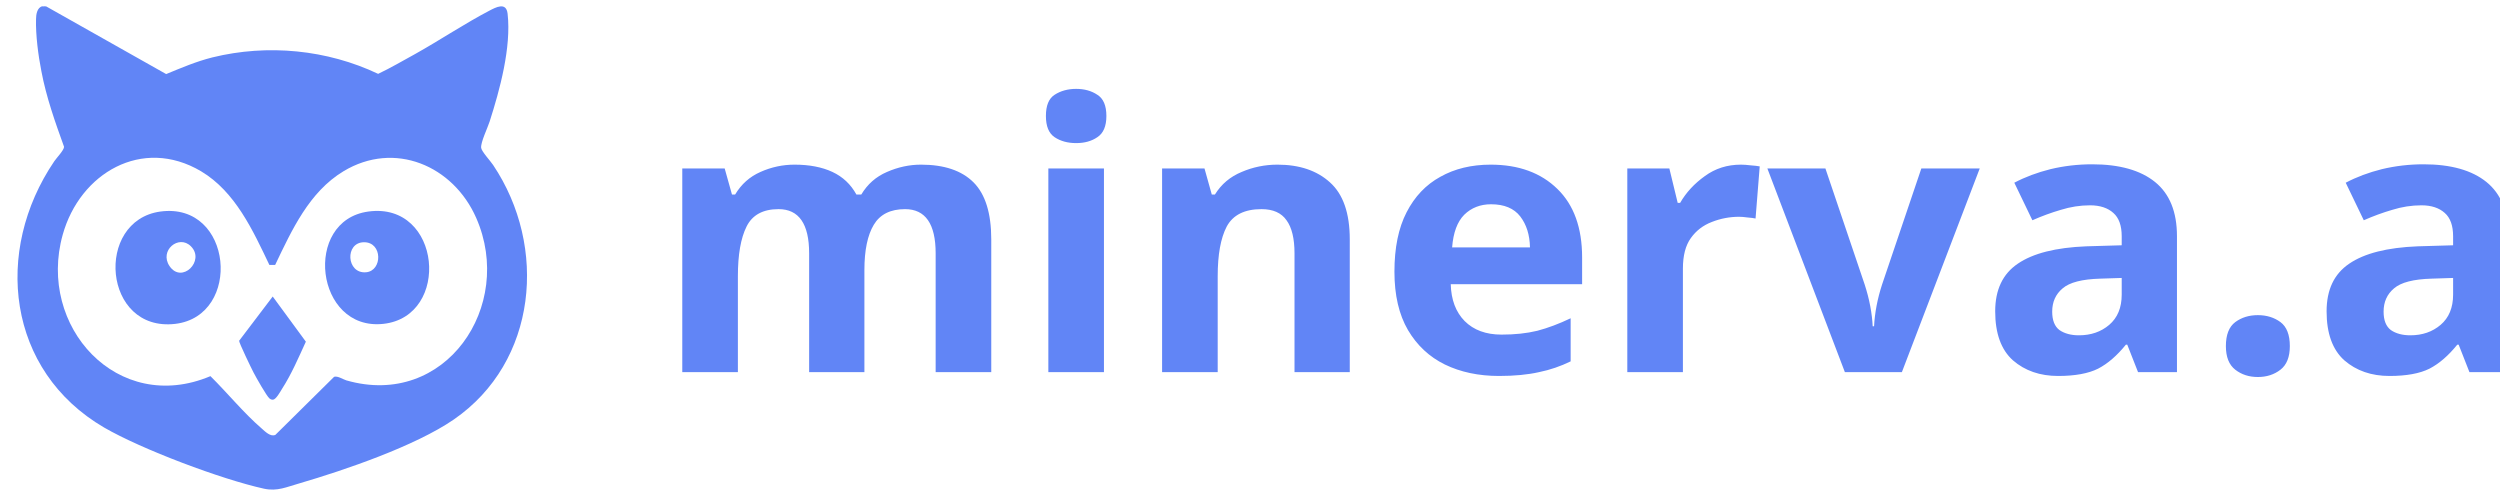
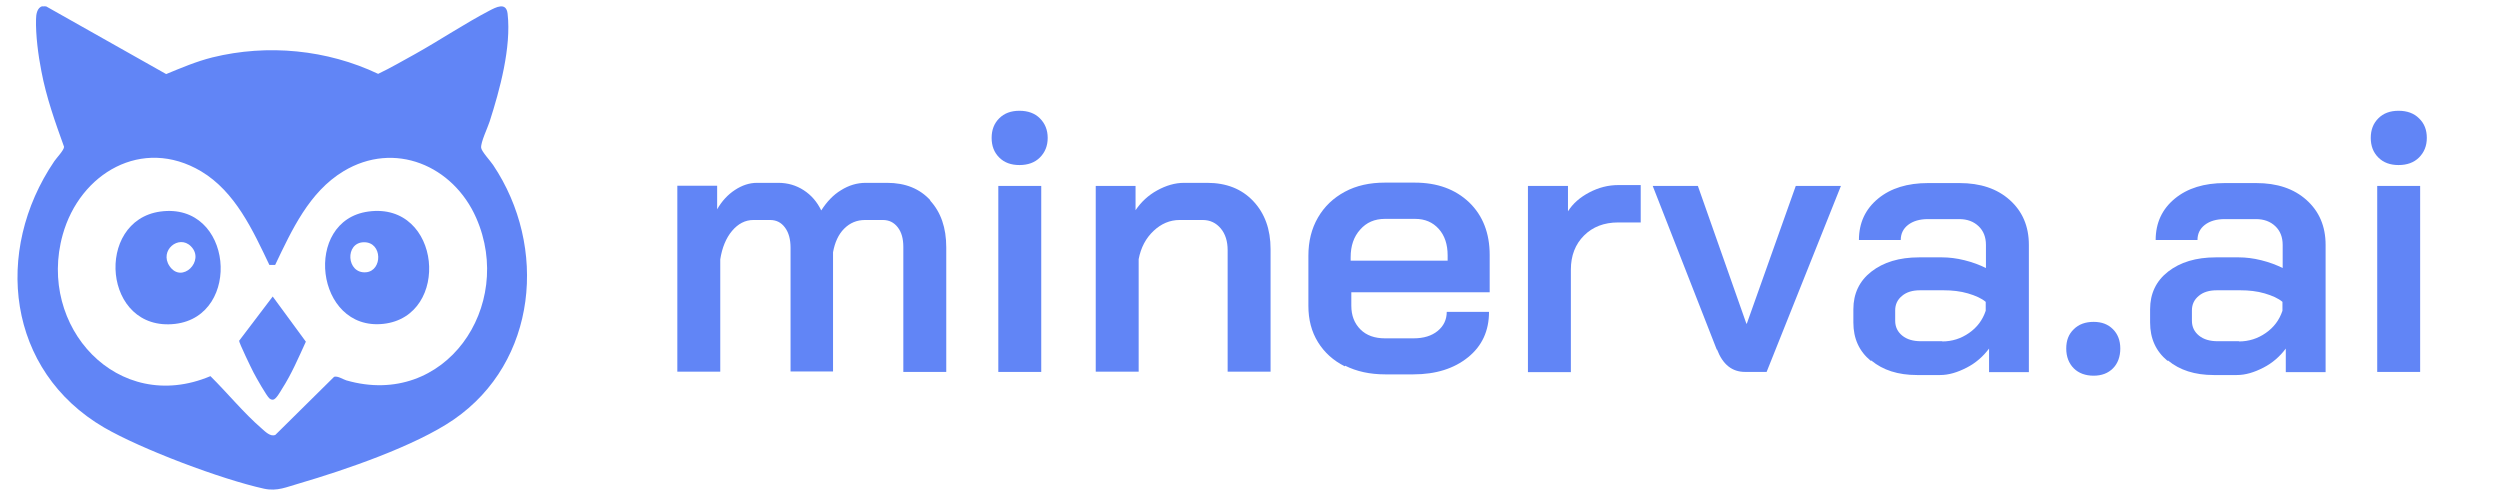
<svg xmlns="http://www.w3.org/2000/svg" id="Layer_1" version="1.1" viewBox="0 0 112.39 22.3">
  <defs>
    <style>
      .st0 {
-         font-family: BaiJamjuree-SemiBold, 'Bai Jamjuree';
-         font-size: 16.76px;
-         font-weight: 600;
-       }
- 
-       .st0, .st1 {
        fill: #6185f6;
      }
    </style>
  </defs>
  <g>
-     <path class="st1" d="M1.92.29c.05-.01.11-.01.16,0l5.39,3.04c.68-.28,1.36-.57,2.08-.75,2.48-.61,5.15-.35,7.45.74.57-.27,1.11-.59,1.66-.89,1.11-.62,2.23-1.37,3.34-1.95.29-.15.76-.41.82.14.17,1.51-.35,3.42-.81,4.85-.09.28-.4.92-.38,1.17.01.16.43.61.54.78,2.46,3.67,1.99,8.85-1.77,11.44-1.73,1.19-4.89,2.27-6.94,2.87-.57.16-.99.37-1.59.24-1.91-.42-5.5-1.77-7.19-2.75C.31,16.67-.3,11.29,2.44,7.25c.1-.15.44-.5.44-.65-.4-1.11-.8-2.23-1.02-3.4-.14-.71-.26-1.62-.24-2.34,0-.21.05-.53.29-.58ZM12.11,11.91c-.74-1.55-1.53-3.29-3.07-4.21-2.65-1.57-5.45.09-6.22,2.85-1.16,4.13,2.47,8.12,6.64,6.36.76.75,1.5,1.66,2.3,2.35.16.14.4.39.62.29l2.64-2.61c.16-.05.39.11.55.16,4.45,1.28,7.58-3.34,5.84-7.3-1.03-2.35-3.67-3.49-5.97-2.1-1.54.93-2.32,2.64-3.07,4.21h-.26Z" />
-     <path class="st1" d="M16.56,9.51c3.29-.45,3.73,4.72.67,5.05s-3.63-4.65-.67-5.05ZM16.37,10.89c-.88,0-.8,1.43.09,1.35.74-.07.74-1.35-.09-1.35Z" />
-     <path class="st1" d="M7.21,9.51c3.27-.44,3.69,4.69.67,5.05-3.26.38-3.64-4.64-.67-5.05ZM8.58,11.07c-.54-.54-1.43.19-.96.89.55.82,1.62-.24.96-.89Z" />
-     <path class="st1" d="M12.12,17.92c-.14-.12-.61-.96-.72-1.17-.09-.17-.66-1.35-.65-1.43l1.51-1.99,1.49,2.03c-.33.72-.64,1.45-1.07,2.12-.08.13-.27.48-.41.49-.05,0-.1-.01-.14-.05Z" />
+     <path class="st0" d="M1.92.29c.05-.01.11-.01.16,0l5.39,3.04c.68-.28,1.36-.57,2.08-.75,2.48-.61,5.15-.35,7.45.74.57-.27,1.11-.59,1.66-.89,1.11-.62,2.23-1.37,3.34-1.95.29-.15.76-.41.82.14.17,1.51-.35,3.42-.81,4.85-.09.28-.4.92-.38,1.17.01.16.43.61.54.78,2.46,3.67,1.99,8.85-1.77,11.44-1.73,1.19-4.89,2.27-6.94,2.87-.57.16-.99.37-1.59.24-1.91-.42-5.5-1.77-7.19-2.75C.31,16.67-.3,11.29,2.44,7.25c.1-.15.44-.5.44-.65-.4-1.11-.8-2.23-1.02-3.4-.14-.71-.26-1.62-.24-2.34,0-.21.05-.53.29-.58ZM12.11,11.91c-.74-1.55-1.53-3.29-3.07-4.21-2.65-1.57-5.45.09-6.22,2.85-1.16,4.13,2.47,8.12,6.64,6.36.76.75,1.5,1.66,2.3,2.35.16.14.4.39.62.29l2.64-2.61c.16-.05.39.11.55.16,4.45,1.28,7.58-3.34,5.84-7.3-1.03-2.35-3.67-3.49-5.97-2.1-1.54.93-2.32,2.64-3.07,4.21h-.26Z" />
+     <path class="st0" d="M16.56,9.51c3.29-.45,3.73,4.72.67,5.05s-3.63-4.65-.67-5.05ZM16.37,10.89c-.88,0-.8,1.43.09,1.35.74-.07.74-1.35-.09-1.35Z" />
+     <path class="st0" d="M7.21,9.51c3.27-.44,3.69,4.69.67,5.05-3.26.38-3.64-4.64-.67-5.05ZM8.58,11.07c-.54-.54-1.43.19-.96.89.55.82,1.62-.24.96-.89Z" />
+     <path class="st0" d="M12.12,17.92c-.14-.12-.61-.96-.72-1.17-.09-.17-.66-1.35-.65-1.43l1.51-1.99,1.49,2.03c-.33.72-.64,1.45-1.07,2.12-.08.13-.27.48-.41.49-.05,0-.1-.01-.14-.05Z" />
  </g>
-   <text class="st0" transform="translate(29.36 16.73)">
-     <tspan x="0" y="0">minerva.ai</tspan>
-   </text>
+   <g>
+     <path class="st0" d="M41.81,9.01c.49.53.73,1.23.73,2.11v5.6h-1.93v-5.62c0-.37-.08-.66-.25-.88-.17-.22-.39-.33-.67-.33h-.8c-.37,0-.68.13-.94.39-.26.26-.42.62-.5,1.06v5.36h-1.91v-5.56c0-.38-.08-.68-.25-.91-.17-.23-.39-.34-.67-.34h-.75c-.37,0-.69.17-.96.49s-.45.76-.53,1.28v5.05h-1.93v-8.36h1.79v1.06c.21-.37.48-.66.8-.87.32-.21.65-.32.99-.32h.96c.42,0,.8.11,1.14.33s.6.52.79.91c.25-.39.54-.7.89-.91.35-.22.72-.33,1.11-.33h.96c.82,0,1.47.26,1.95.79Z" />
+     <path class="st0" d="M44.92,7.08c-.23-.23-.34-.52-.34-.88s.11-.65.34-.88.53-.34.91-.34.69.11.92.34c.23.23.35.52.35.88s-.12.65-.35.88c-.23.23-.54.34-.92.34s-.68-.11-.91-.34ZM44.88,8.36h1.93v8.36h-1.93v-8.36Z" />
+     <path class="st0" d="M49.26,8.36h1.79v1.09c.25-.37.57-.67.97-.89.4-.22.8-.34,1.21-.34h1.04c.86,0,1.55.27,2.07.82.52.55.78,1.27.78,2.16v5.51h-1.93v-5.46c0-.4-.1-.73-.31-.98-.21-.25-.48-.38-.81-.38h-1.04c-.44,0-.83.17-1.17.49-.35.33-.57.75-.67,1.27v5.06h-1.93v-8.36Z" />
+     <path class="st0" d="M60.46,16.47c-.52-.26-.92-.62-1.21-1.09s-.43-1.01-.43-1.63v-2.25c0-.65.14-1.22.43-1.72.29-.5.69-.88,1.21-1.16s1.12-.41,1.8-.41h1.34c1.02,0,1.83.3,2.45.89.61.59.92,1.38.92,2.36v1.68h-6.22v.6c0,.45.14.8.41,1.07.27.27.64.4,1.1.4h1.29c.45,0,.81-.11,1.08-.33.27-.22.41-.51.41-.86h1.9c0,.85-.31,1.53-.94,2.04s-1.45.77-2.46.77h-1.27c-.68,0-1.28-.13-1.8-.39ZM65.08,11.71v-.23c0-.49-.13-.89-.4-1.19-.27-.3-.62-.45-1.06-.45h-1.36c-.46,0-.83.16-1.11.48-.29.32-.43.73-.43,1.25v.15h4.36Z" />
+     <path class="st0" d="M68.7,8.36h1.79v1.14c.22-.35.54-.63.96-.85.42-.22.85-.33,1.3-.33h1.01v1.68h-1.01c-.64,0-1.15.2-1.54.59-.39.39-.59.9-.59,1.53v4.61h-1.93v-8.36Z" />
+     <path class="st0" d="M77.18,15.72l-2.88-7.36h2.03l2.18,6.19h.02l2.2-6.19h2.03l-3.34,8.36h-.97c-.58,0-1-.33-1.26-1.01Z" />
+     <path class="st0" d="M84.1,16.22c-.52-.43-.78-1-.78-1.72v-.6c0-.7.27-1.27.81-1.69.54-.42,1.25-.64,2.14-.64h1.04c.31,0,.65.04,1.01.13.36.09.68.21.96.35v-1.04c0-.35-.11-.63-.33-.84-.22-.21-.51-.32-.87-.32h-1.41c-.37,0-.67.09-.89.26s-.33.4-.33.68h-1.88c0-.77.29-1.39.86-1.86.57-.47,1.32-.7,2.25-.7h1.41c.94,0,1.69.25,2.26.76.57.51.86,1.18.86,2.02v5.72h-1.79v-1.06c-.27.36-.6.65-1.01.86s-.8.33-1.19.33h-1.04c-.85,0-1.53-.22-2.05-.65ZM87.31,15.35c.45,0,.85-.13,1.21-.38.36-.25.61-.58.75-1v-.4c-.19-.16-.46-.28-.8-.38s-.71-.14-1.09-.14h-1.06c-.34,0-.61.08-.81.25-.21.17-.31.39-.31.65v.47c0,.28.11.5.32.67.21.17.49.25.84.25h.96Z" />
+     <path class="st0" d="M93.23,16.56c-.22-.22-.34-.52-.34-.89s.11-.65.34-.87c.22-.22.52-.33.89-.33s.65.11.87.33.33.51.33.87-.11.67-.33.89c-.22.22-.51.33-.87.33s-.67-.11-.89-.33Z" />
+     <path class="st0" d="M97.44,16.22c-.52-.43-.78-1-.78-1.72v-.6c0-.7.27-1.27.81-1.69.54-.42,1.25-.64,2.14-.64h1.04c.31,0,.65.04,1.01.13.36.09.68.21.96.35v-1.04c0-.35-.11-.63-.33-.84-.22-.21-.51-.32-.87-.32h-1.41c-.37,0-.67.09-.89.26s-.33.4-.33.68h-1.88c0-.77.29-1.39.86-1.86.57-.47,1.32-.7,2.25-.7h1.41c.94,0,1.69.25,2.26.76.57.51.86,1.18.86,2.02v5.72h-1.79v-1.06c-.27.36-.6.65-1.01.86s-.8.33-1.19.33h-1.04c-.85,0-1.53-.22-2.05-.65ZM100.65,15.35c.45,0,.85-.13,1.21-.38.36-.25.61-.58.75-1v-.4c-.19-.16-.46-.28-.8-.38s-.71-.14-1.09-.14h-1.06c-.34,0-.61.08-.81.25-.21.17-.31.39-.31.65v.47c0,.28.11.5.32.67.21.17.49.25.84.25h.96Z" />
+     <path class="st0" d="M106.92,7.08c-.23-.23-.34-.52-.34-.88s.11-.65.34-.88c.23-.23.53-.34.91-.34s.69.11.92.34c.24.23.35.52.35.88s-.12.65-.35.88c-.23.23-.54.34-.92.34s-.68-.11-.91-.34ZM106.87,8.36h1.93v8.36h-1.93v-8.36Z" />
+   </g>
</svg>
